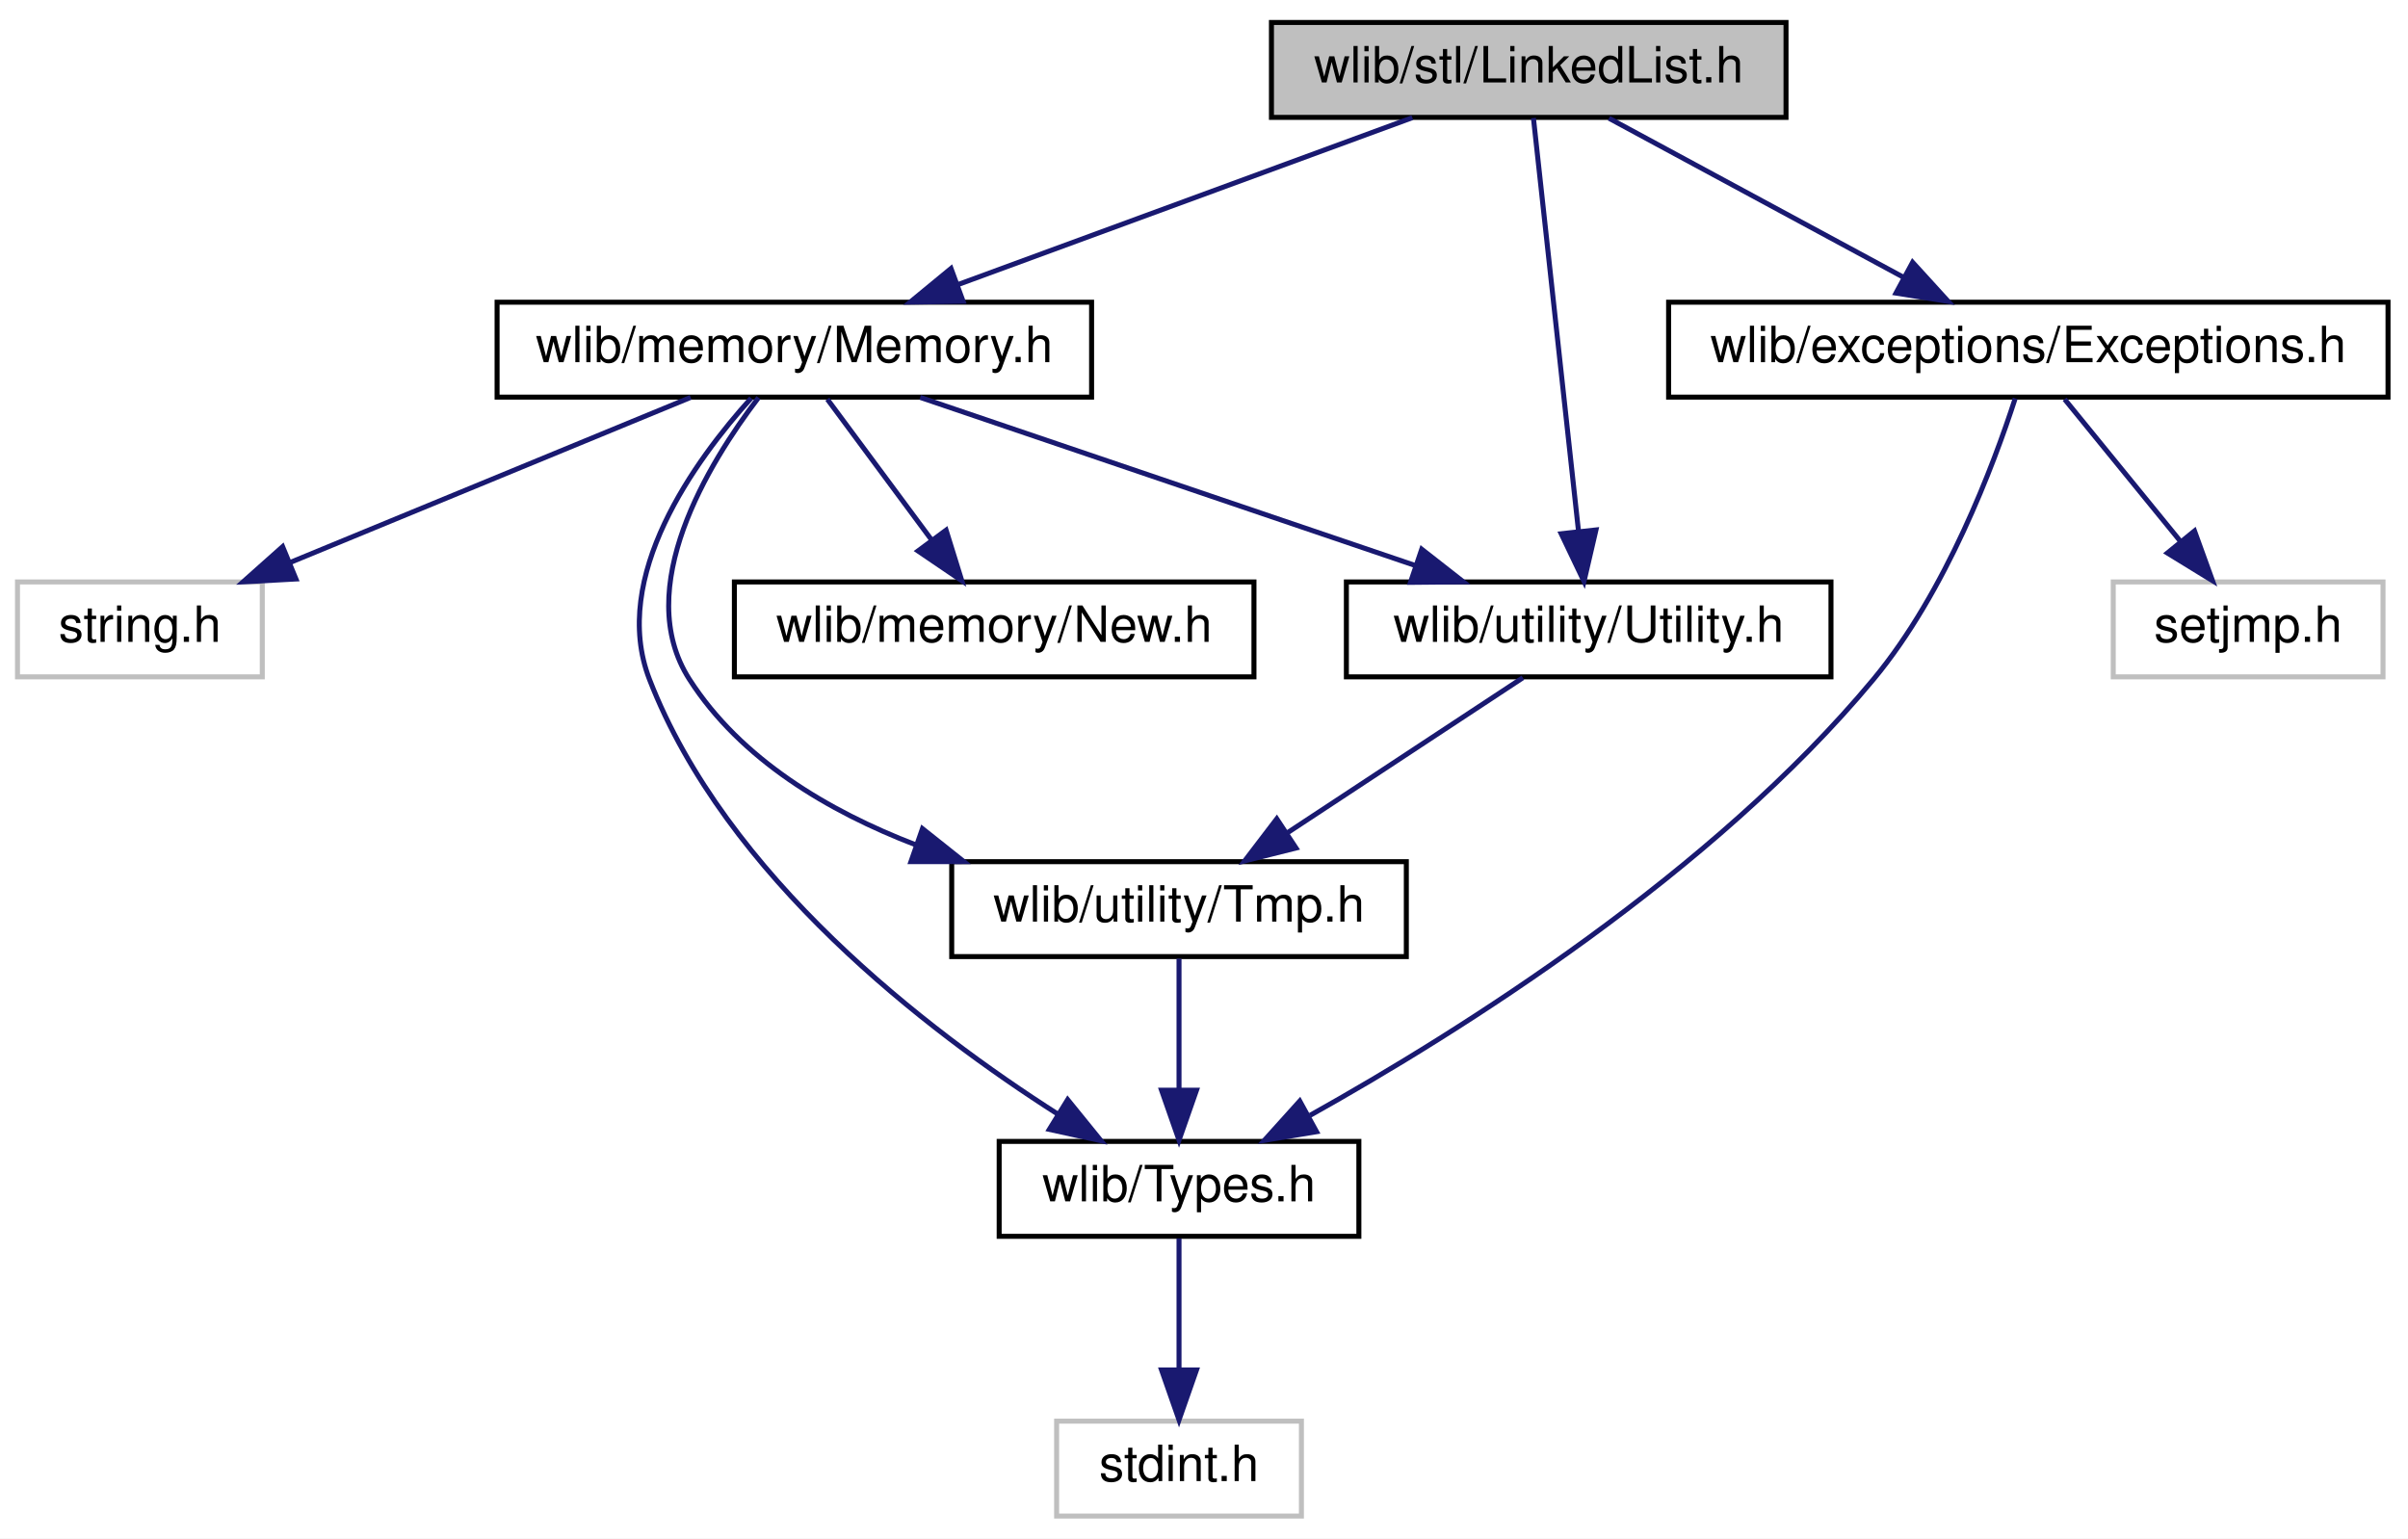
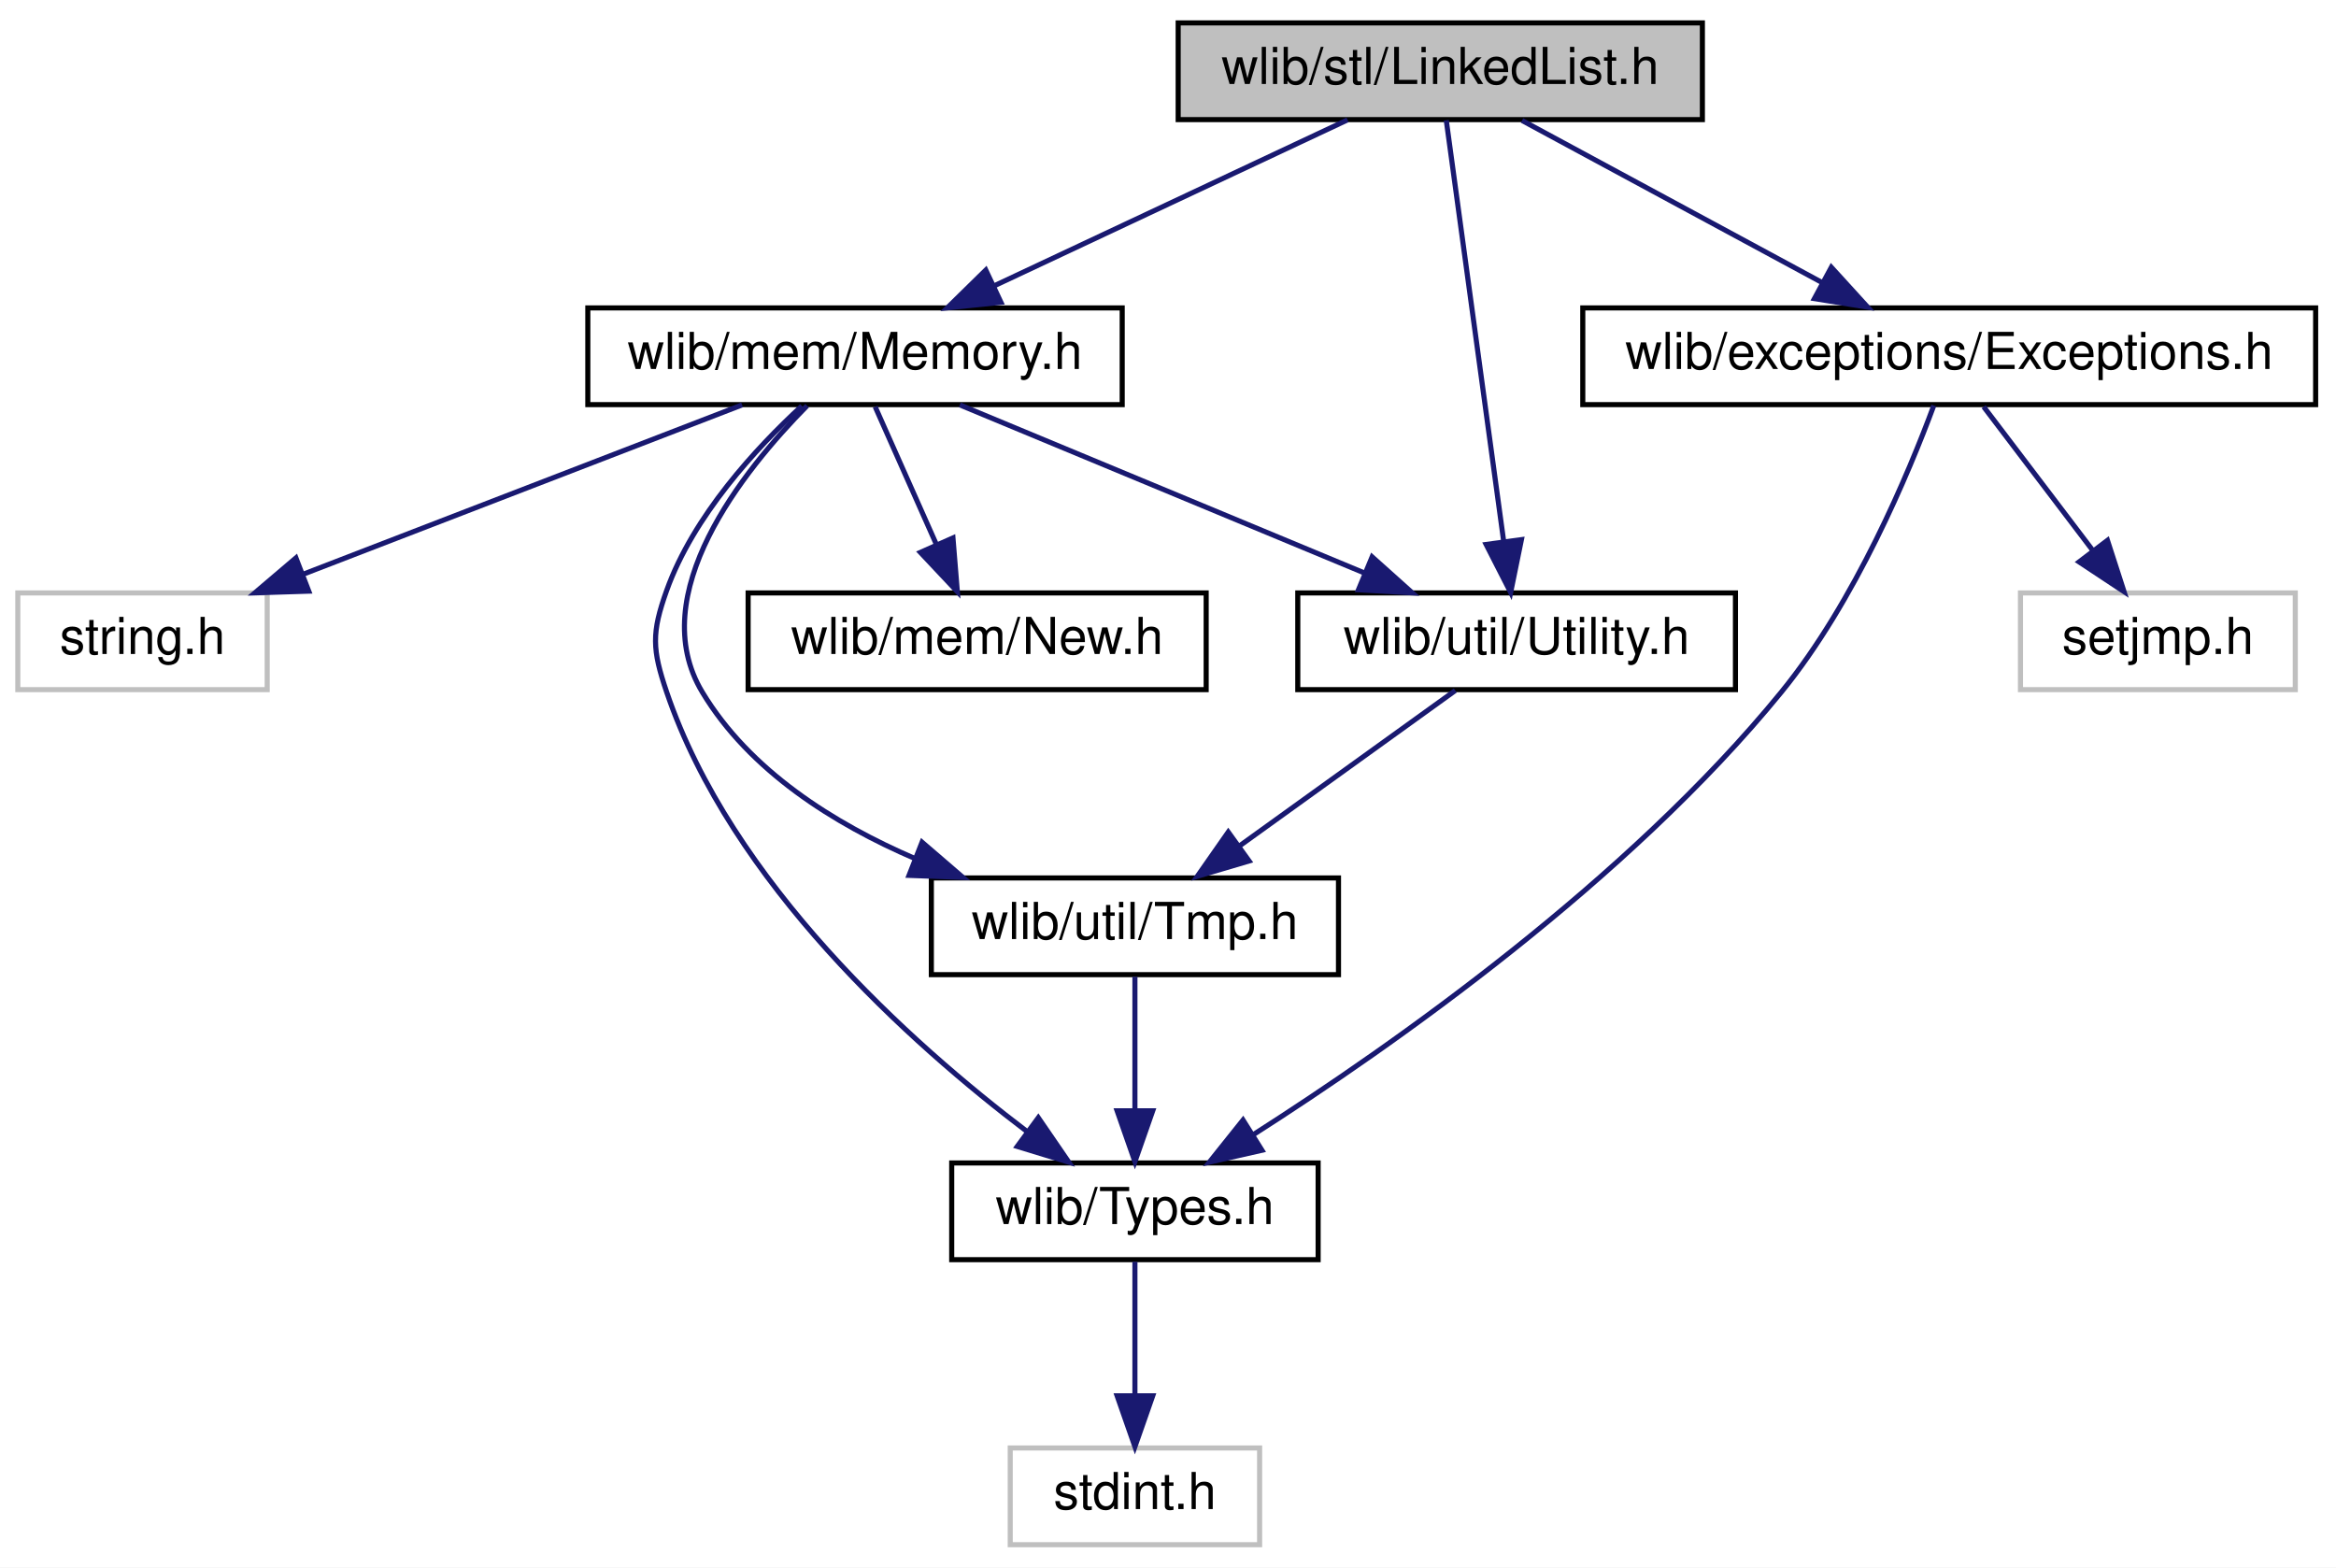
- <svg xmlns="http://www.w3.org/2000/svg" xmlns:xlink="http://www.w3.org/1999/xlink" width="482pt" height="308pt" viewBox="0.00 0.00 482.00 308.00">
+ <svg xmlns="http://www.w3.org/2000/svg" xmlns:xlink="http://www.w3.org/1999/xlink" width="459pt" height="308pt" viewBox="0.00 0.00 459.00 308.00">
  <g id="graph0" class="graph" transform="scale(1 1) rotate(0) translate(4 304)">
-     <polygon fill="white" stroke="none" points="-4,4 -4,-304 478,-304 478,4 -4,4" />
+     <polygon fill="white" stroke="none" points="-4,4 -4,-304 455,-304 455,4 -4,4" />
    <g id="node1" class="node">
-       <polygon fill="#bfbfbf" stroke="black" points="250.5,-280.5 250.5,-299.5 353.5,-299.5 353.5,-280.5 250.5,-280.5" />
-       <text text-anchor="middle" x="302" y="-287.5" font-family="Helvetica,sans-Serif" font-size="10.00">wlib/stl/LinkedList.h</text>
+       <polygon fill="#bfbfbf" stroke="black" points="227.5,-280.5 227.5,-299.5 330.5,-299.5 330.5,-280.5 227.5,-280.5" />
+       <text text-anchor="middle" x="279" y="-287.5" font-family="Helvetica,sans-Serif" font-size="10.00">wlib/stl/LinkedList.h</text>
    </g>
    <g id="node2" class="node">
      <g id="a_node2">
        <a xlink:href="../../d3/de6/_memory_8h.html" target="_top" xlink:title="Memory is a class that provides dynamic fixed size memory. ">
-           <polygon fill="white" stroke="black" points="95.5,-224.5 95.5,-243.5 214.5,-243.5 214.5,-224.5 95.5,-224.5" />
-           <text text-anchor="middle" x="155" y="-231.5" font-family="Helvetica,sans-Serif" font-size="10.00">wlib/memory/Memory.h</text>
+           <polygon fill="white" stroke="black" points="111.5,-224.5 111.5,-243.5 216.5,-243.5 216.5,-224.5 111.5,-224.5" />
+           <text text-anchor="middle" x="164" y="-231.5" font-family="Helvetica,sans-Serif" font-size="10.00">wlib/mem/Memory.h</text>
        </a>
      </g>
    </g>
    <g id="edge1" class="edge">
-       <path fill="none" stroke="midnightblue" d="M278.707,-280.444C254.193,-271.438 215.404,-257.189 187.8,-247.049" />
-       <polygon fill="midnightblue" stroke="midnightblue" points="188.777,-243.679 178.184,-243.516 186.363,-250.25 188.777,-243.679" />
+       <path fill="none" stroke="midnightblue" d="M260.778,-280.444C242.104,-271.675 212.844,-257.935 191.383,-247.858" />
+       <polygon fill="midnightblue" stroke="midnightblue" points="192.676,-244.599 182.137,-243.516 189.701,-250.935 192.676,-244.599" />
    </g>
    <g id="node6" class="node">
      <g id="a_node6">
        <a xlink:href="../../db/d2a/_utility_8h.html" target="_top" xlink:title="Various helper functions. ">
-           <polygon fill="white" stroke="black" points="265.5,-168.5 265.5,-187.5 362.5,-187.5 362.5,-168.5 265.5,-168.5" />
-           <text text-anchor="middle" x="314" y="-175.5" font-family="Helvetica,sans-Serif" font-size="10.00">wlib/utility/Utility.h</text>
+           <polygon fill="white" stroke="black" points="251,-168.5 251,-187.5 337,-187.5 337,-168.5 251,-168.5" />
+           <text text-anchor="middle" x="294" y="-175.5" font-family="Helvetica,sans-Serif" font-size="10.00">wlib/util/Utility.h</text>
        </a>
      </g>
    </g>
    <g id="edge10" class="edge">
-       <path fill="none" stroke="midnightblue" d="M302.942,-280.368C304.878,-262.617 309.345,-221.666 311.971,-197.597" />
-       <polygon fill="midnightblue" stroke="midnightblue" points="315.458,-197.912 313.063,-187.591 308.499,-197.153 315.458,-197.912" />
+       <path fill="none" stroke="midnightblue" d="M280.177,-280.368C282.598,-262.617 288.182,-221.666 291.464,-197.597" />
+       <polygon fill="midnightblue" stroke="midnightblue" points="294.945,-197.973 292.828,-187.591 288.009,-197.027 294.945,-197.973" />
    </g>
    <g id="node9" class="node">
      <g id="a_node9">
        <a xlink:href="../../d7/d2f/_exceptions_8h.html" target="_top" xlink:title="Implementation of Exceptions using C style. ">
-           <polygon fill="white" stroke="black" points="330,-224.5 330,-243.5 474,-243.5 474,-224.5 330,-224.5" />
-           <text text-anchor="middle" x="402" y="-231.5" font-family="Helvetica,sans-Serif" font-size="10.00">wlib/exceptions/Exceptions.h</text>
+           <polygon fill="white" stroke="black" points="307,-224.5 307,-243.5 451,-243.5 451,-224.5 307,-224.5" />
+           <text text-anchor="middle" x="379" y="-231.5" font-family="Helvetica,sans-Serif" font-size="10.00">wlib/exceptions/Exceptions.h</text>
        </a>
      </g>
    </g>
    <g id="edge11" class="edge">
-       <path fill="none" stroke="midnightblue" d="M318.067,-280.324C333.958,-271.743 358.507,-258.486 376.958,-248.522" />
-       <polygon fill="midnightblue" stroke="midnightblue" points="378.837,-251.486 385.973,-243.655 375.511,-245.326 378.837,-251.486" />
+       <path fill="none" stroke="midnightblue" d="M295.067,-280.324C310.958,-271.743 335.507,-258.486 353.958,-248.522" />
+       <polygon fill="midnightblue" stroke="midnightblue" points="355.837,-251.486 362.973,-243.655 352.511,-245.326 355.837,-251.486" />
    </g>
    <g id="node3" class="node">
      <polygon fill="white" stroke="#bfbfbf" points="-0.5,-168.5 -0.5,-187.5 48.5,-187.5 48.5,-168.5 -0.5,-168.5" />
      <text text-anchor="middle" x="24" y="-175.5" font-family="Helvetica,sans-Serif" font-size="10.00">string.h</text>
    </g>
    <g id="edge2" class="edge">
-       <path fill="none" stroke="midnightblue" d="M134.243,-224.444C112.684,-215.557 78.737,-201.563 54.206,-191.451" />
-       <polygon fill="midnightblue" stroke="midnightblue" points="55.239,-188.092 44.66,-187.516 52.572,-194.563 55.239,-188.092" />
+       <path fill="none" stroke="midnightblue" d="M141.817,-224.444C118.572,-215.478 81.851,-201.314 55.585,-191.183" />
+       <polygon fill="midnightblue" stroke="midnightblue" points="56.669,-187.85 46.08,-187.516 54.15,-194.381 56.669,-187.85" />
    </g>
    <g id="node4" class="node">
      <g id="a_node4">
        <a xlink:href="../../d0/db6/_types_8h.html" target="_top" xlink:title="type definition of all the string types we will be using ">
-           <polygon fill="white" stroke="black" points="196,-56.5 196,-75.5 268,-75.5 268,-56.5 196,-56.5" />
-           <text text-anchor="middle" x="232" y="-63.5" font-family="Helvetica,sans-Serif" font-size="10.00">wlib/Types.h</text>
+           <polygon fill="white" stroke="black" points="183,-56.5 183,-75.5 255,-75.5 255,-56.5 183,-56.5" />
+           <text text-anchor="middle" x="219" y="-63.5" font-family="Helvetica,sans-Serif" font-size="10.00">wlib/Types.h</text>
        </a>
      </g>
    </g>
    <g id="edge3" class="edge">
-       <path fill="none" stroke="midnightblue" d="M146.352,-224.287C135.182,-211.924 118.059,-188.512 126,-168 141.268,-128.559 181.466,-97.722 207.738,-80.966" />
-       <polygon fill="midnightblue" stroke="midnightblue" points="209.71,-83.862 216.386,-75.635 206.037,-77.903 209.71,-83.862" />
+       <path fill="none" stroke="midnightblue" d="M153.562,-224.245C144.576,-215.969 132.254,-202.663 127,-188 124.002,-179.632 124.141,-176.417 127,-168 139.716,-130.561 174.883,-99.053 197.869,-81.628" />
+       <polygon fill="midnightblue" stroke="midnightblue" points="200.017,-84.393 206.01,-75.656 195.877,-78.748 200.017,-84.393" />
    </g>
    <g id="edge5" class="edge">
-       <path fill="none" stroke="midnightblue" d="M180.194,-224.444C206.943,-215.359 249.403,-200.939 279.305,-190.783" />
-       <polygon fill="midnightblue" stroke="midnightblue" points="280.581,-194.046 288.924,-187.516 278.329,-187.418 280.581,-194.046" />
+       <path fill="none" stroke="midnightblue" d="M184.599,-224.444C205.993,-215.557 239.681,-201.563 264.024,-191.451" />
+       <polygon fill="midnightblue" stroke="midnightblue" points="265.605,-194.585 273.497,-187.516 262.92,-188.12 265.605,-194.585" />
    </g>
    <g id="node7" class="node">
      <g id="a_node7">
        <a xlink:href="../../d2/d37/_tmp_8h.html" target="_top" xlink:title="Template helper types, structs, and metafunctions. ">
-           <polygon fill="white" stroke="black" points="186.5,-112.5 186.5,-131.5 277.5,-131.5 277.5,-112.5 186.5,-112.5" />
-           <text text-anchor="middle" x="232" y="-119.5" font-family="Helvetica,sans-Serif" font-size="10.00">wlib/utility/Tmp.h</text>
+           <polygon fill="white" stroke="black" points="179,-112.5 179,-131.5 259,-131.5 259,-112.5 179,-112.5" />
+           <text text-anchor="middle" x="219" y="-119.5" font-family="Helvetica,sans-Serif" font-size="10.00">wlib/util/Tmp.h</text>
        </a>
      </g>
    </g>
    <g id="edge8" class="edge">
-       <path fill="none" stroke="midnightblue" d="M147.83,-224.401C137.879,-211.357 122.35,-186.169 134,-168 144.274,-151.976 161.846,-141.582 179.297,-134.874" />
-       <polygon fill="midnightblue" stroke="midnightblue" points="180.643,-138.111 188.933,-131.514 178.338,-131.502 180.643,-138.111" />
+       <path fill="none" stroke="midnightblue" d="M154.587,-224.283C141.98,-211.515 122.461,-187.166 134,-168 143.287,-152.574 159.833,-142.16 175.874,-135.271" />
+       <polygon fill="midnightblue" stroke="midnightblue" points="177.17,-138.522 185.201,-131.612 174.614,-132.006 177.17,-138.522" />
    </g>
    <g id="node8" class="node">
      <g id="a_node8">
        <a xlink:href="../../d9/d8a/_new_8h.html" target="_top" xlink:title="New operators defined for Arduino boards and for other boards use the normal new. ...">
-           <polygon fill="white" stroke="black" points="143,-168.5 143,-187.5 247,-187.5 247,-168.5 143,-168.5" />
-           <text text-anchor="middle" x="195" y="-175.5" font-family="Helvetica,sans-Serif" font-size="10.00">wlib/memory/New.h</text>
+           <polygon fill="white" stroke="black" points="143,-168.5 143,-187.5 233,-187.5 233,-168.5 143,-168.5" />
+           <text text-anchor="middle" x="188" y="-175.5" font-family="Helvetica,sans-Serif" font-size="10.00">wlib/mem/New.h</text>
        </a>
      </g>
    </g>
    <g id="edge9" class="edge">
-       <path fill="none" stroke="midnightblue" d="M161.605,-224.083C167.255,-216.455 175.545,-205.264 182.451,-195.941" />
-       <polygon fill="midnightblue" stroke="midnightblue" points="185.378,-197.87 188.518,-187.751 179.753,-193.703 185.378,-197.87" />
+       <path fill="none" stroke="midnightblue" d="M167.963,-224.083C171.213,-216.77 175.919,-206.181 179.954,-197.103" />
+       <polygon fill="midnightblue" stroke="midnightblue" points="183.248,-198.311 184.111,-187.751 176.851,-195.468 183.248,-198.311" />
    </g>
    <g id="node5" class="node">
-       <polygon fill="white" stroke="#bfbfbf" points="207.5,-0.5 207.5,-19.5 256.5,-19.5 256.5,-0.5 207.5,-0.5" />
-       <text text-anchor="middle" x="232" y="-7.5" font-family="Helvetica,sans-Serif" font-size="10.00">stdint.h</text>
+       <polygon fill="white" stroke="#bfbfbf" points="194.5,-0.5 194.5,-19.5 243.5,-19.5 243.5,-0.5 194.5,-0.5" />
+       <text text-anchor="middle" x="219" y="-7.5" font-family="Helvetica,sans-Serif" font-size="10.00">stdint.h</text>
    </g>
    <g id="edge4" class="edge">
-       <path fill="none" stroke="midnightblue" d="M232,-56.083C232,-49.006 232,-38.861 232,-29.986" />
-       <polygon fill="midnightblue" stroke="midnightblue" points="235.5,-29.751 232,-19.751 228.5,-29.751 235.5,-29.751" />
+       <path fill="none" stroke="midnightblue" d="M219,-56.083C219,-49.006 219,-38.861 219,-29.986" />
+       <polygon fill="midnightblue" stroke="midnightblue" points="222.5,-29.751 219,-19.751 215.5,-29.751 222.5,-29.751" />
    </g>
    <g id="edge6" class="edge">
-       <path fill="none" stroke="midnightblue" d="M300.825,-168.324C288.153,-159.979 268.767,-147.212 253.794,-137.352" />
-       <polygon fill="midnightblue" stroke="midnightblue" points="255.419,-134.231 245.142,-131.655 251.569,-140.078 255.419,-134.231" />
+       <path fill="none" stroke="midnightblue" d="M281.95,-168.324C270.537,-160.107 253.169,-147.602 239.565,-137.807" />
+       <polygon fill="midnightblue" stroke="midnightblue" points="241.43,-134.837 231.269,-131.834 237.34,-140.517 241.43,-134.837" />
    </g>
    <g id="edge7" class="edge">
-       <path fill="none" stroke="midnightblue" d="M232,-112.083C232,-105.006 232,-94.861 232,-85.987" />
-       <polygon fill="midnightblue" stroke="midnightblue" points="235.5,-85.751 232,-75.751 228.5,-85.751 235.5,-85.751" />
+       <path fill="none" stroke="midnightblue" d="M219,-112.083C219,-105.006 219,-94.861 219,-85.987" />
+       <polygon fill="midnightblue" stroke="midnightblue" points="222.5,-85.751 219,-75.751 215.5,-85.751 222.5,-85.751" />
    </g>
    <g id="edge13" class="edge">
-       <path fill="none" stroke="midnightblue" d="M399.374,-224.232C395.08,-210.968 385.549,-185.495 371,-168 338.816,-129.299 288.67,-97.736 258.223,-80.715" />
-       <polygon fill="midnightblue" stroke="midnightblue" points="259.53,-77.441 249.077,-75.71 256.168,-83.581 259.53,-77.441" />
+       <path fill="none" stroke="midnightblue" d="M375.972,-224.32C371.098,-211.171 360.561,-185.847 346,-168 315.759,-130.936 269.76,-98.604 242.213,-81.034" />
+       <polygon fill="midnightblue" stroke="midnightblue" points="243.96,-77.999 233.627,-75.656 240.244,-83.931 243.96,-77.999" />
    </g>
    <g id="node10" class="node">
-       <polygon fill="white" stroke="#bfbfbf" points="419,-168.5 419,-187.5 473,-187.5 473,-168.5 419,-168.5" />
-       <text text-anchor="middle" x="446" y="-175.5" font-family="Helvetica,sans-Serif" font-size="10.00">setjmp.h</text>
+       <polygon fill="white" stroke="#bfbfbf" points="393,-168.5 393,-187.5 447,-187.5 447,-168.5 393,-168.5" />
+       <text text-anchor="middle" x="420" y="-175.5" font-family="Helvetica,sans-Serif" font-size="10.00">setjmp.h</text>
    </g>
    <g id="edge12" class="edge">
-       <path fill="none" stroke="midnightblue" d="M409.266,-224.083C415.545,-216.377 424.788,-205.033 432.431,-195.653" />
-       <polygon fill="midnightblue" stroke="midnightblue" points="435.266,-197.714 438.869,-187.751 429.839,-193.293 435.266,-197.714" />
+       <path fill="none" stroke="midnightblue" d="M385.77,-224.083C391.562,-216.455 400.058,-205.264 407.138,-195.941" />
+       <polygon fill="midnightblue" stroke="midnightblue" points="410.096,-197.832 413.356,-187.751 404.521,-193.599 410.096,-197.832" />
    </g>
  </g>
</svg>
